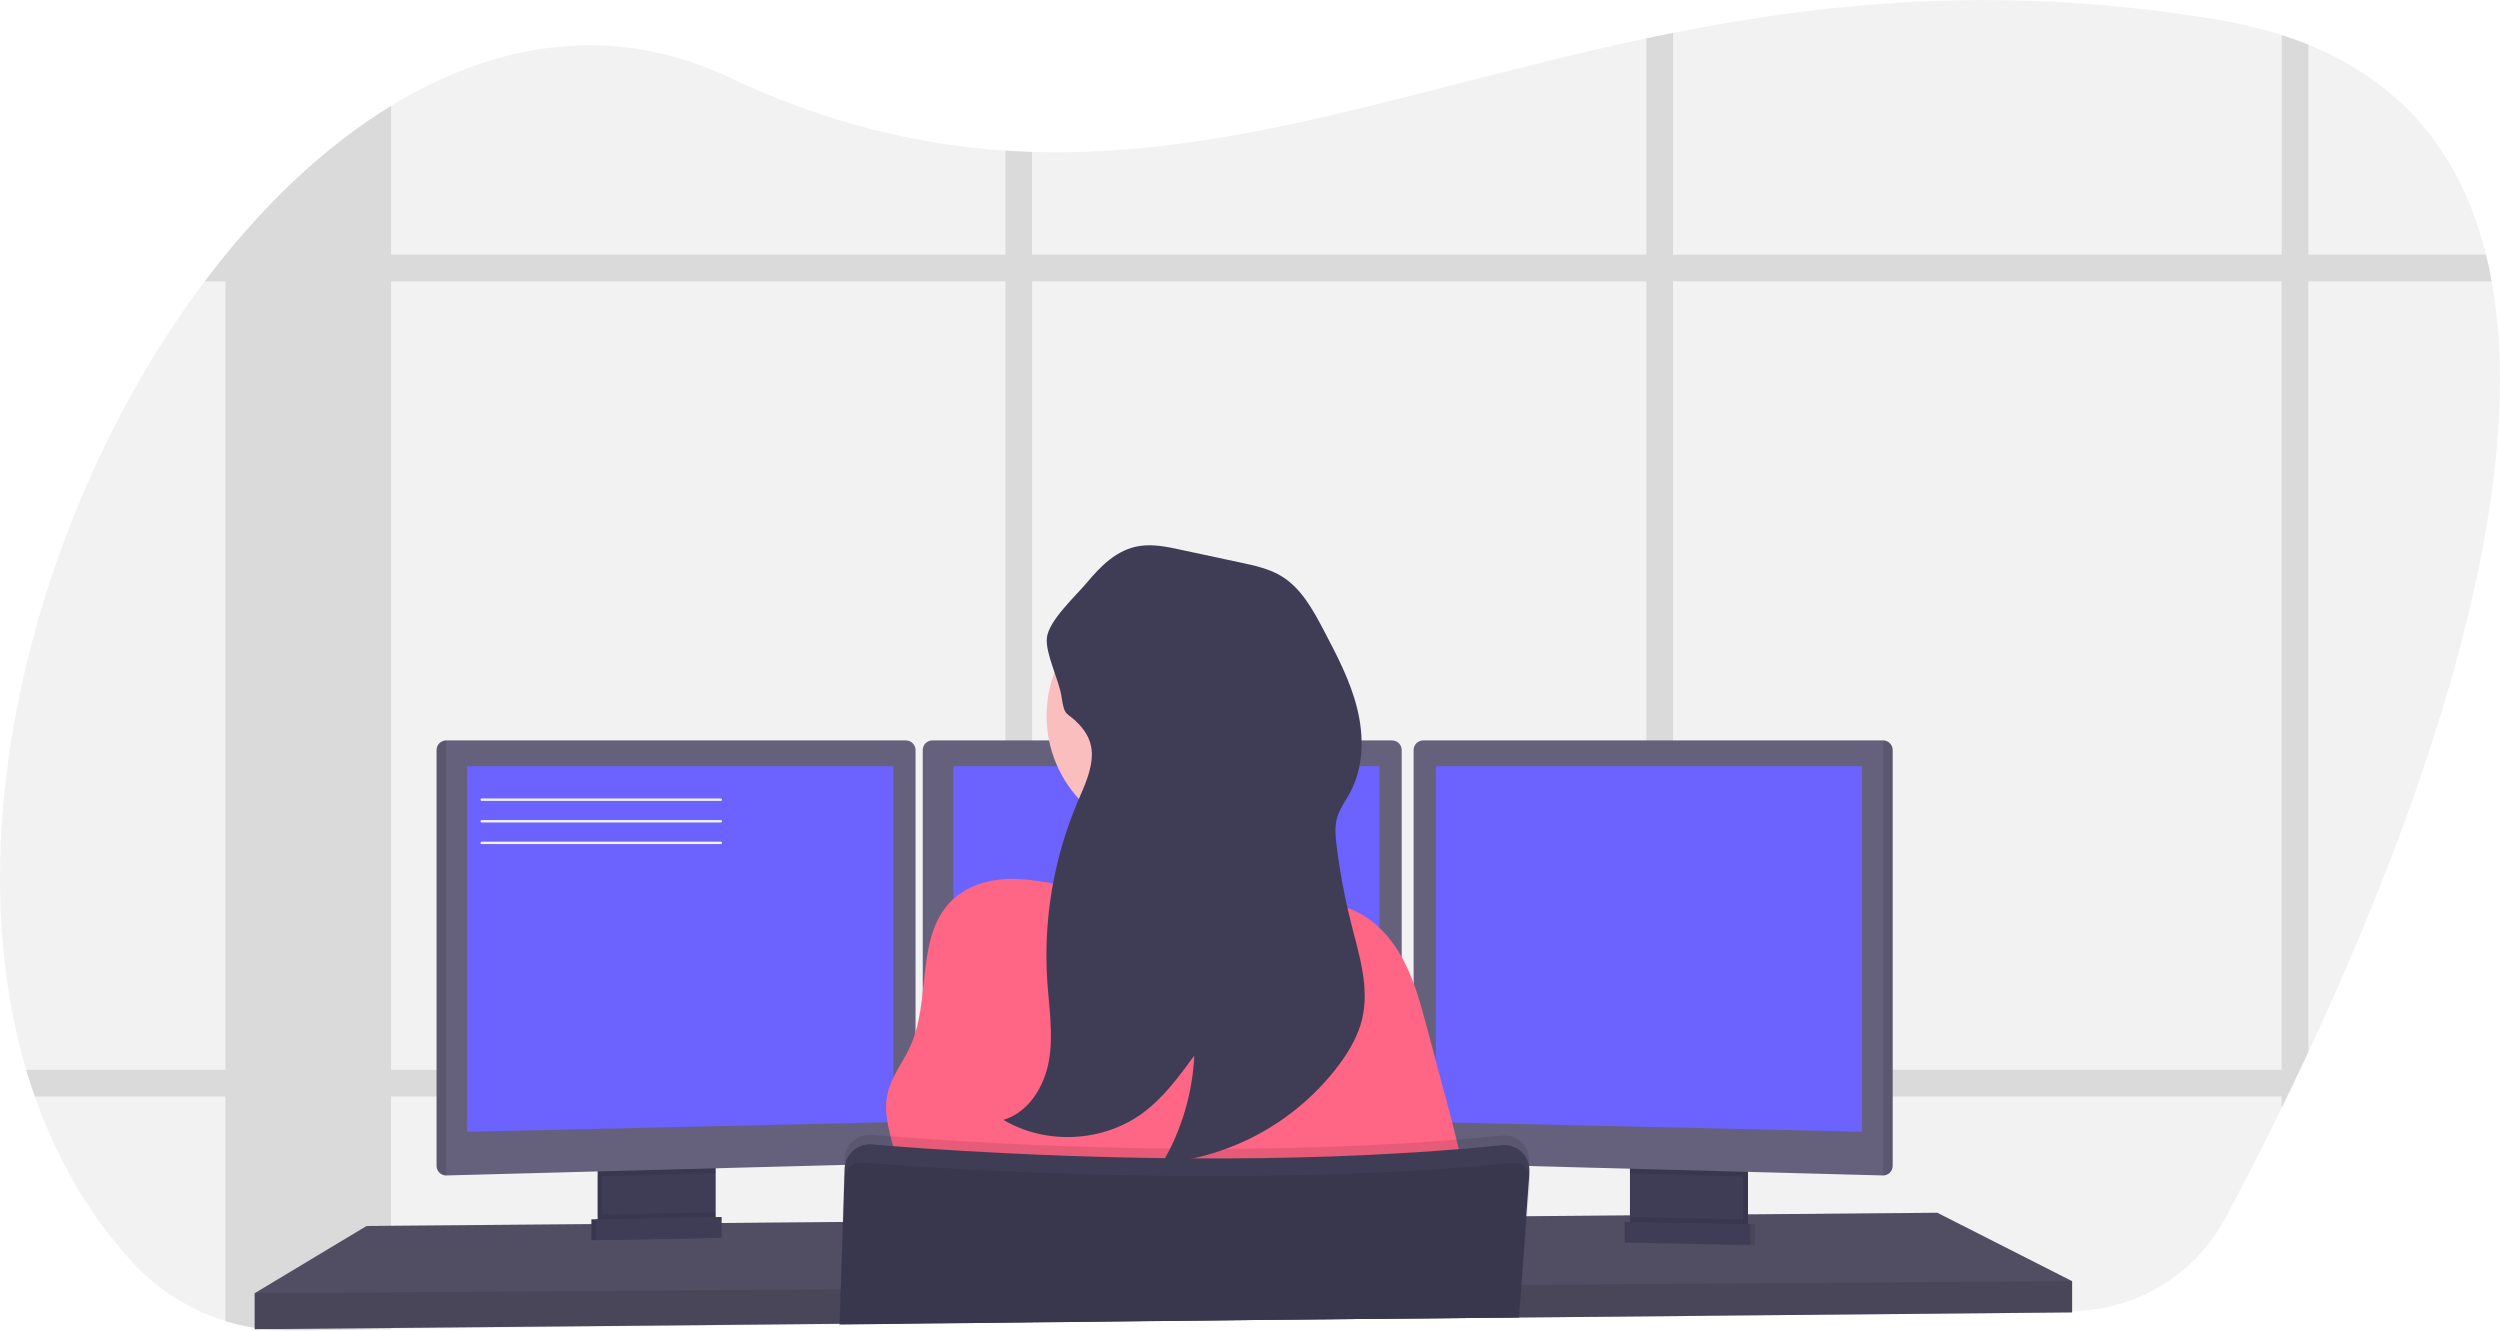
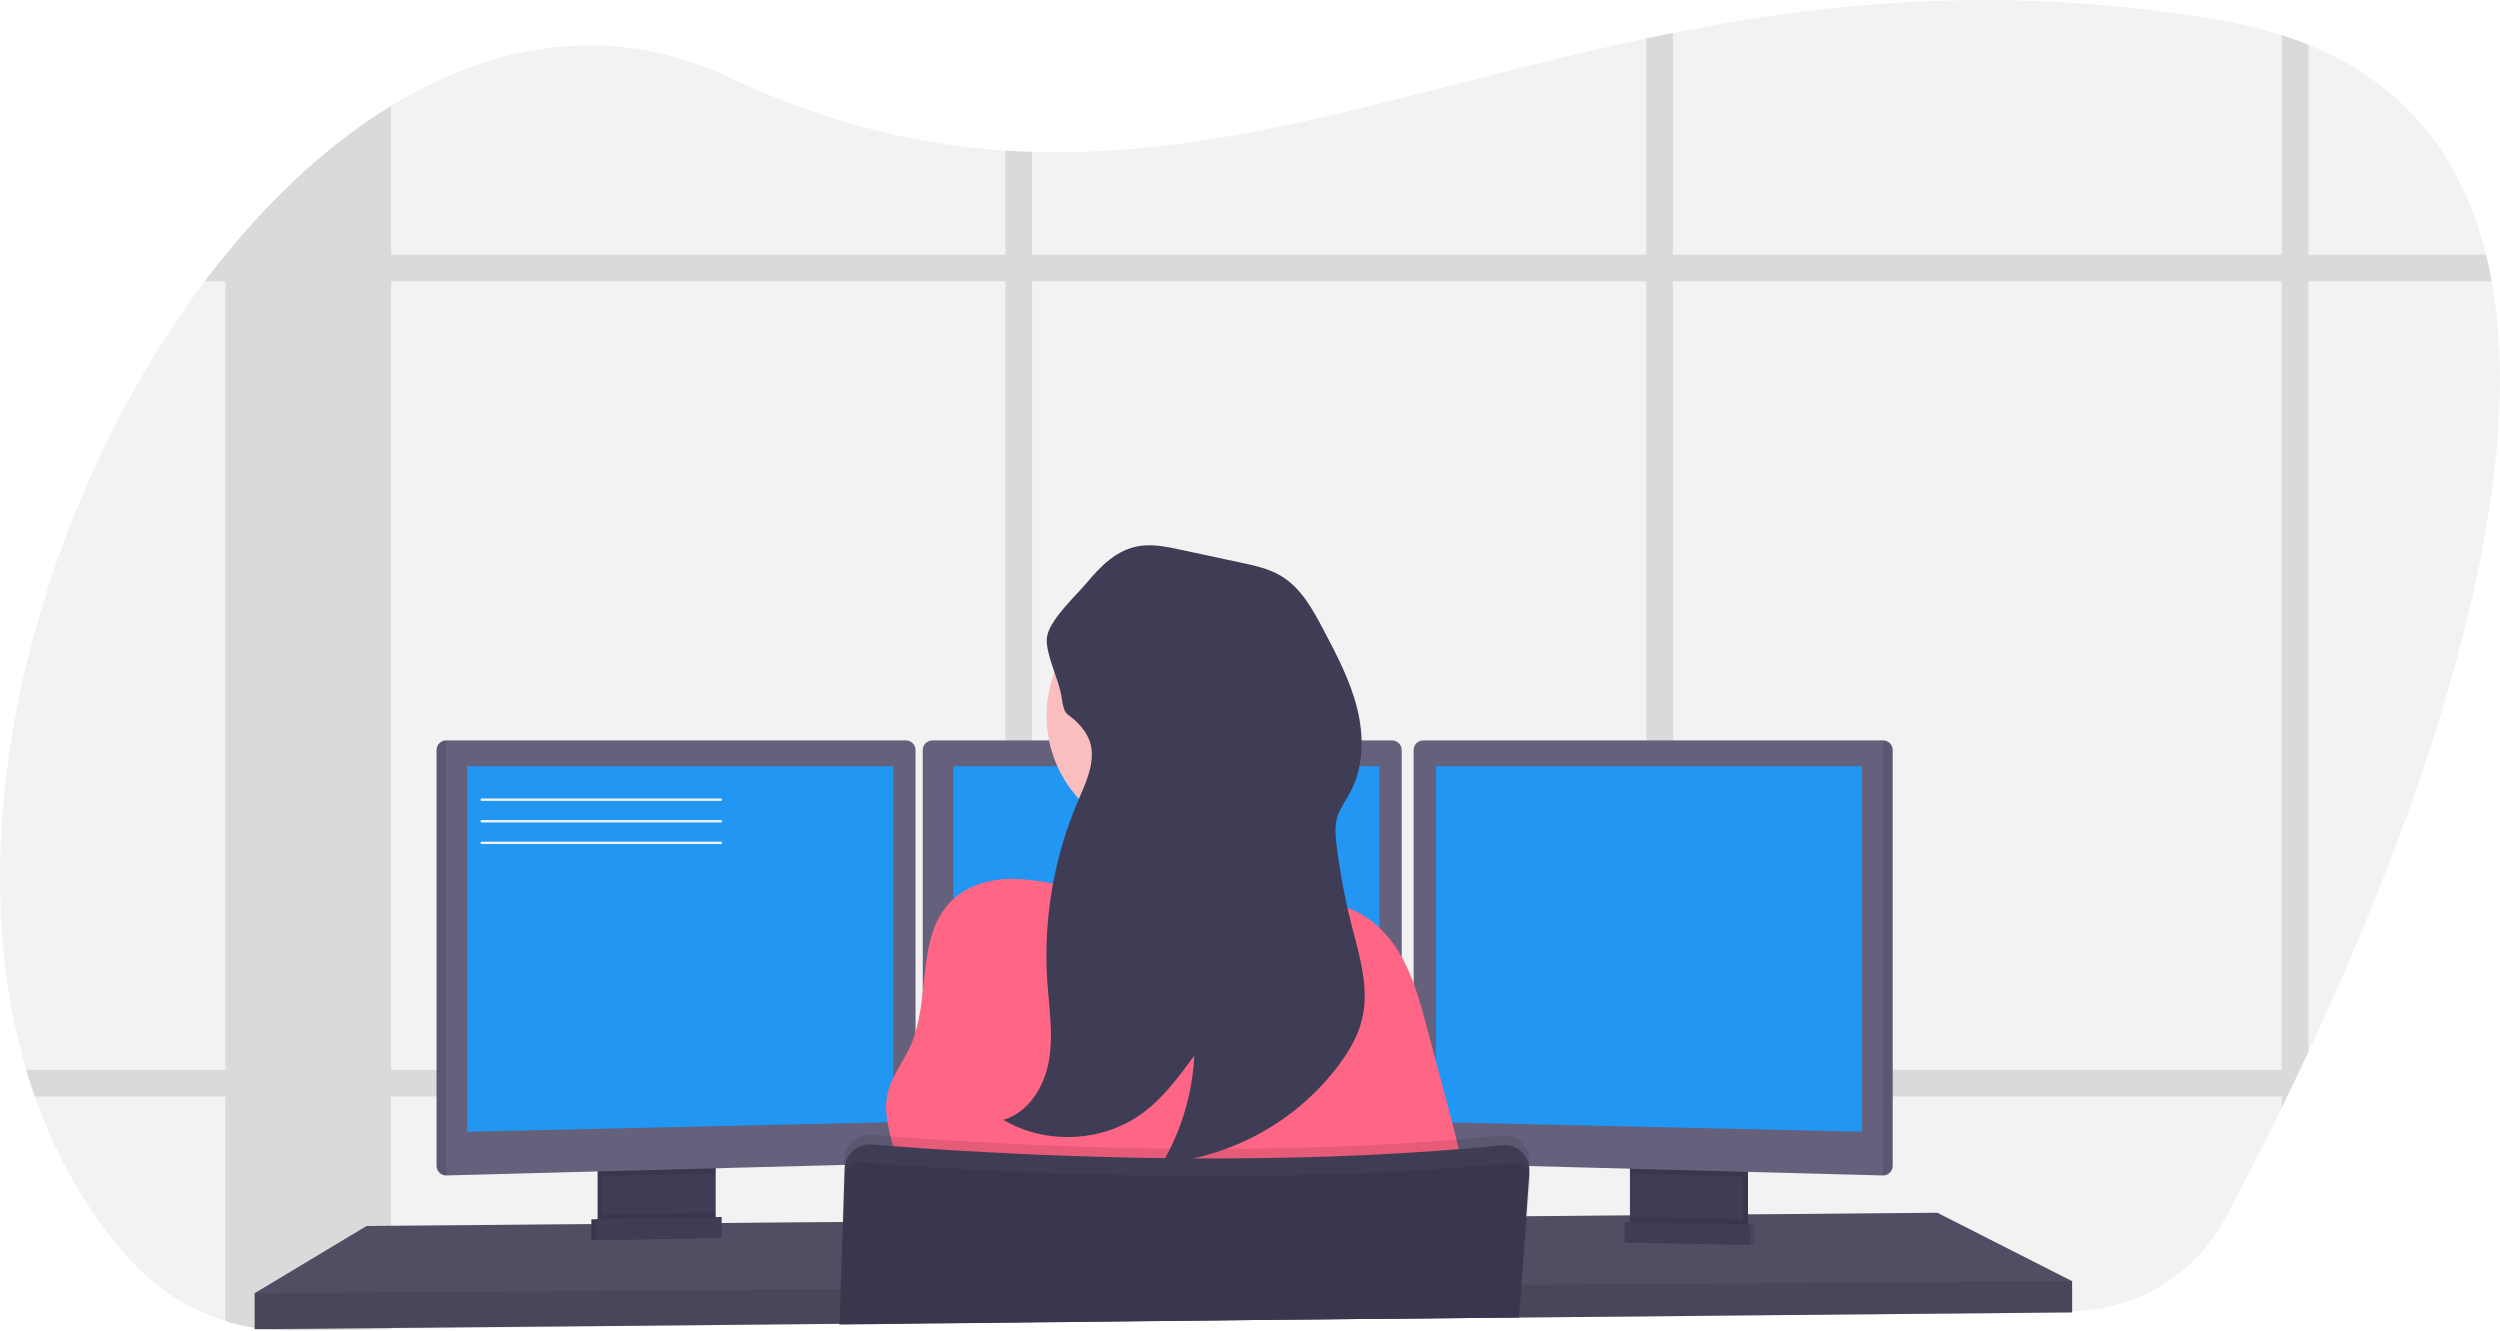
<svg xmlns="http://www.w3.org/2000/svg" id="e6d15d18-a685-4480-ac2b-bd578043a679" data-name="Layer 1" width="1041.32" height="554.17" viewBox="0 0 1041.32 554.17">
  <path d="M1040.82,611.12q-1.74,3.75-3.47,7.4-2.7,5.67-5.33,11.12c-.78,1.61-1.56,3.19-2.32,4.77-8.6,17.57-16.63,33.11-23.45,45.89A73.21,73.21,0,0,1,942.44,719l-151.65,1.65h-1.6l-13,.14-11.12.12-34.1.37-1.38,0-17.36.19h-.53l-107,1.16-95.51,1-11.11.12-69,.75H429l-44.75.48h-.48l-141.5,1.53-42.33.46a88,88,0,0,1-10.79-.54h0c-1.22-.14-2.44-.3-3.65-.49a87.38,87.38,0,0,1-51.29-27.54C116,678.37,102.75,655,93.85,629.64q-1.93-5.49-3.6-11.12C59.44,514.37,97,380,164.6,290.08q4.25-5.64,8.64-11l.07-.08c20.79-25.52,44.1-46.84,68.93-62,44-26.91,92.75-34.49,140.7-11.9,40.57,19.12,78.45,28.11,115.17,30.55,3.71.24,7.42.42,11.11.53,84.23,2.65,163.17-27.7,255.87-47.29,3.69-.78,7.39-1.55,11.12-2.28,66.13-13.16,139.49-20.1,226.73-5.51a189.09,189.09,0,0,1,26.76,6.4q5.77,1.86,11.12,4c41.64,16.94,64.35,48.24,74,87.46q1.37,5.46,2.37,11.11C1134.3,384.41,1084.19,518.23,1040.82,611.12Z" transform="translate(-79.34 -172.91)" fill="#f2f2f2" />
  <path d="M576.36,618.52a95.22,95.22,0,0,1-1.87,11.12h93.7V618.52Zm-78.25,62.81,11.11-.09V653.77c-3.81-.17-7.52-.34-11.11-.52ZM265.19,618.52v11.12h198.5V618.52ZM1114.87,279h-74V191.51q-5.35-2.17-11.12-4V279H776.21V186.58c-3.73.73-7.43,1.5-11.12,2.28V279H509.22V236.15c-3.69-.11-7.4-.29-11.11-.53V279H242.24V217c-24.83,15.16-48.14,36.48-68.93,62h-.07v.08q-4.4,5.4-8.64,11h8.64V618.52h-83q1.66,5.63,3.6,11.12h79.39v93.62a87,87,0,0,0,12.2,2.79c1.21.19,2.43.35,3.65.49h0a88,88,0,0,0,10.79.54l42.33-.46v-97H498.11v94.21l11.11-.12V629.64H765.09V721l11.12-.12V629.64H1029.7v4.77c.76-1.58,1.54-3.16,2.32-4.77q2.63-5.45,5.33-11.12,1.73-3.64,3.47-7.4v-321h76.42Q1116.23,284.43,1114.87,279ZM242.24,618.52V290.08H498.11V618.52Zm267,0V290.08H765.09V618.52Zm520.48,0H776.21V290.08H1029.7Z" transform="translate(-79.34 -172.91)" opacity="0.1" />
  <polygon points="863.09 533.65 863.09 546.65 711.17 548.05 709.55 548.08 651.81 548.61 650.43 548.63 632.88 548.78 632.36 548.78 525.38 549.77 349.77 551.4 349.62 551.4 304.97 551.82 304.49 551.83 106.09 553.65 106.09 538.65 152.74 510.65 246.34 509.87 248.34 509.86 249 509.85 251 509.82 295.94 509.45 297.95 509.44 298.59 509.43 300.59 509.42 315 509.3 315.38 509.29 350.93 508.99 351.22 508.99 628.62 506.65 635.41 506.6 636.09 506.6 641.27 506.55 678.92 506.24 680.92 506.21 682.77 506.19 683.73 506.19 695.44 506.1 697.76 506.07 700.87 506.05 710.62 505.96 726.09 505.83 728.09 505.81 731.57 505.79 732.22 505.79 806.93 505.15 863.09 533.65" fill="#65617d" />
  <polygon points="863.09 533.65 863.09 546.65 711.17 548.05 709.55 548.08 651.81 548.61 650.43 548.63 632.88 548.78 632.36 548.78 525.38 549.77 349.77 551.4 349.62 551.4 304.97 551.82 304.49 551.83 106.09 553.65 106.09 538.65 152.74 510.65 246.34 509.87 248.34 509.86 249 509.85 251 509.82 295.94 509.45 297.95 509.44 298.59 509.43 300.59 509.42 315 509.3 315.38 509.29 350.93 508.99 351.22 508.99 628.62 506.65 635.41 506.6 636.09 506.6 641.27 506.55 678.92 506.24 680.92 506.21 682.77 506.19 683.73 506.19 695.44 506.1 697.76 506.07 700.87 506.05 710.62 505.96 726.09 505.83 728.09 505.81 731.57 505.79 732.22 505.79 806.93 505.15 863.09 533.65" opacity="0.2" />
  <path d="M375.44,656.57v24.49a6.13,6.13,0,0,1-3.5,5.54,6,6,0,0,1-2.5.6l-34.9.74a6,6,0,0,1-2.7-.57,6.12,6.12,0,0,1-3.57-5.57V656.57Z" transform="translate(-79.34 -172.91)" fill="#3f3d56" />
  <path d="M375.44,656.57v24.49a6.13,6.13,0,0,1-3.5,5.54,6,6,0,0,1-2.5.6l-34.9.74a6,6,0,0,1-2.7-.57,6.12,6.12,0,0,1-3.57-5.57V656.57Z" transform="translate(-79.34 -172.91)" opacity="0.1" />
  <path d="M377.44,656.57v24.49a6.13,6.13,0,0,1-3.5,5.54,6,6,0,0,1-2.5.6l-34.9.74a6,6,0,0,1-2.7-.57,6.12,6.12,0,0,1-3.57-5.57V656.57Z" transform="translate(-79.34 -172.91)" fill="#3f3d56" />
  <rect x="680.92" y="483.65" width="47.17" height="31.5" fill="#3f3d56" />
  <rect x="680.92" y="483.65" width="47.17" height="31.5" opacity="0.1" />
  <rect x="678.92" y="483.65" width="47.17" height="31.5" fill="#3f3d56" />
  <polygon points="298.09 483.65 298.09 488.62 250.92 489.88 250.92 483.65 298.09 483.65" opacity="0.1" />
  <path d="M460.69,485.27v168.2a4,4,0,0,1-3.85,3.95l-191.65,5.1h-.05a4,4,0,0,1-3.95-3.95V485.27a4,4,0,0,1,3.95-3.95h191.6A4,4,0,0,1,460.69,485.27Z" transform="translate(-79.34 -172.91)" fill="#65617d" />
  <path d="M265.19,481.32v181.2h-.05a4,4,0,0,1-3.95-3.95V485.27a4,4,0,0,1,3.95-3.95Z" transform="translate(-79.34 -172.91)" opacity="0.1" />
-   <polygon points="194.59 319.15 372.09 319.15 372.09 467.4 194.59 471.4 194.59 319.15" fill="#6c63ff" />
+   <polygon points="194.59 319.15 372.09 319.15 372.09 467.4 194.59 471.4 194.59 319.15" fill="#2196f3" />
  <polygon points="726.09 483.65 726.09 490.06 678.92 488.8 678.92 483.65 726.09 483.65" opacity="0.1" />
  <path d="M867.69,485.27v173.3a4,4,0,0,1-4,3.95h0L672,657.42a4,4,0,0,1-3.85-3.95V485.27a4,4,0,0,1,3.95-3.95h191.6A4,4,0,0,1,867.69,485.27Z" transform="translate(-79.34 -172.91)" fill="#65617d" />
  <path d="M867.69,485.27v173.3a4,4,0,0,1-4,3.95h0V481.32h0A4,4,0,0,1,867.69,485.27Z" transform="translate(-79.34 -172.91)" opacity="0.1" />
-   <polygon points="775.59 319.15 598.09 319.15 598.09 467.4 775.59 471.4 775.59 319.15" fill="#6c63ff" />
+   <polygon points="775.59 319.15 598.09 319.15 598.09 467.4 775.59 471.4 775.59 319.15" fill="#2196f3" />
  <path d="M663.19,485.27v168.2a4,4,0,0,1-3.85,3.95l-191.65,5.1h0a4,4,0,0,1-4-3.95V485.27a4,4,0,0,1,3.95-3.95h191.6A4,4,0,0,1,663.19,485.27Z" transform="translate(-79.34 -172.91)" fill="#65617d" />
-   <polygon points="397.09 319.15 574.59 319.15 574.59 467.4 397.09 471.4 397.09 319.15" fill="#6c63ff" />
+   <polygon points="397.09 319.15 574.59 319.15 574.59 467.4 397.09 471.4 397.09 319.15" fill="#2196f3" />
  <polygon points="863.09 533.65 863.09 546.65 711.17 548.05 709.55 548.08 651.81 548.61 650.43 548.63 632.88 548.78 632.36 548.78 525.38 549.77 349.77 551.4 349.62 551.4 304.97 551.82 304.49 551.83 106.09 553.65 106.09 538.65 308.6 537.32 309.08 537.32 350.07 537.04 350.26 537.04 633.34 535.17 633.63 535.17 633.8 535.16 634.27 535.16 639.06 535.13 640.52 535.13 715.01 534.63 719.41 534.61 720.39 534.6 863.09 533.65" opacity="0.1" />
  <circle cx="487.26" cy="298.15" r="51.33" fill="#fbbebe" />
  <path d="M617.94,550.07s-99.5,12-90,0c3.44-4.34,4.39-17.2,4.2-31.85-.06-4.45-.22-9.06-.45-13.65-1.1-22-3.75-43.5-3.75-43.5s87-41,77-8.5c-4,13.13-2.69,31.57.35,48.88.89,5.05,1.92,10,3,14.7A344.67,344.67,0,0,0,617.94,550.07Z" transform="translate(-79.34 -172.91)" fill="#fbbebe" />
  <path d="M585.47,546c11.51-2.13,23.7-6,34.53-1.54,2.85,1.17,5.47,2.88,8.39,3.86s6.12,1.22,9.16,1.91c10.68,2.42,19.34,10.55,24.9,20s8.44,20.14,11.26,30.72l6.9,25.83c6,22.45,12,45.09,13.39,68.3a2437.62,2437.62,0,0,1-250.84,1.43c5.44-10.34,11-21.31,10.54-33s-7.19-23.22-4.76-34.74c1.55-7.34,6.57-13.39,9.64-20.22,8.75-19.52,1.94-45.79,17.32-60.65,6.92-6.68,17-9.21,26.63-8.89,12.28.41,24.85,4.24,37,6.11C555.09,547.48,569.79,548.88,585.47,546Z" transform="translate(-79.34 -172.91)" fill="#ff6584" />
  <path d="M716.37,657.17l-.1,1.43v.1l-.17,2.3-1.33,18.51-1.61,22.3-.46,6.28-1,13.44v.17l-107,1L429.11,724.6l0,.84h-.14l0-.84v-.28l.45-14.36.86-28.06.74-23.79.07-2.37a10.53,10.53,0,0,1,11.42-10.17c4.72.4,10.85.89,18.18,1.41l3,.22c42.33,2.94,120.56,6.74,199.5,2,1.66-.09,3.33-.19,5-.31,12.24-.77,24.47-1.76,36.58-3a10.53,10.53,0,0,1,11.6,11.23Z" transform="translate(-79.34 -172.91)" opacity="0.1" />
  <path d="M429.08,725.44l0-.84,175.62-1.91,107-1H712v-.17l1-13.44.43-6,1.64-22.61,1.29-17.9,0-.44a10.62,10.62,0,0,0-.11-2.47.3.3,0,0,0,0-.1,10.39,10.39,0,0,0-2-4.64,10.54,10.54,0,0,0-9.42-4c-12.11,1.24-24.34,2.23-36.58,3-1.67.12-3.34.22-5,.31-78.94,4.69-157.17.89-199.5-2l-3-.22c-7.33-.52-13.46-1-18.18-1.41a10.54,10.54,0,0,0-11.24,8.53,11,11,0,0,0-.18,1.64l-.68,22.16L429.54,710l-.44,14.36v.28l0,.84Z" transform="translate(-79.34 -172.91)" fill="#3f3d56" />
  <path d="M716.67,664.18l-1.23,15.33-1.83,22.85-.46,5.72-1,12.81-.06.64v.17h0l-.15,1.48.11-1.48h-.29l-107,1L429.11,724.6v-.28l.49-14.36,1-28.06.64-18.65A6.36,6.36,0,0,1,434.3,658a6.25,6.25,0,0,1,3.78-.9c2.1.17,4.68.37,7.69.59,4.89.36,10.92.78,17.94,1.22,13,.82,29.31,1.7,48,2.42,52,2,122.2,2.67,188.88-3.17,3-.26,6.1-.55,9.13-.84a6.26,6.26,0,0,1,3.48.66,5.16,5.16,0,0,1,.86.54,6.14,6.14,0,0,1,2,2.46,3.56,3.56,0,0,1,.25.61A6.28,6.28,0,0,1,716.67,664.18Z" transform="translate(-79.34 -172.91)" opacity="0.1" />
  <path d="M377.44,677.87v3.19a6.13,6.13,0,0,1-3.5,5.54l-40.1.77a6.12,6.12,0,0,1-3.57-5.57v-3Z" transform="translate(-79.34 -172.91)" opacity="0.1" />
  <polygon points="298.59 515.57 246.34 516.57 246.34 507.9 298.59 506.9 298.59 515.57" fill="#3f3d56" />
  <polygon points="298.59 515.57 246.34 516.57 246.34 507.9 298.59 506.9 298.59 515.57" opacity="0.1" />
  <polygon points="300.59 515.57 248.34 516.57 248.34 507.9 300.59 506.9 300.59 515.57" fill="#3f3d56" />
  <path d="M758.56,679.87v3.19a6.13,6.13,0,0,0,3.5,5.54l40.1.77a6.12,6.12,0,0,0,3.57-5.57v-3Z" transform="translate(-79.34 -172.91)" opacity="0.1" />
  <polygon points="678.72 517.57 730.97 518.57 730.97 509.9 678.72 508.9 678.72 517.57" opacity="0.1" />
  <polygon points="676.72 517.57 728.97 518.57 728.97 509.9 676.72 508.9 676.72 517.57" fill="#3f3d56" />
  <path d="M534.13,486.79c.08,7-3.16,13.6-5.91,20.07a163.49,163.49,0,0,0-12.66,74.71c.73,11,2.58,22,.73,32.9s-8.43,21.77-19,24.9c17.53,10.45,41.26,9.35,57.76-2.66,8.79-6.4,15.34-15.33,21.75-24.11a97.86,97.86,0,0,1-13.31,44.75A103.43,103.43,0,0,0,637,616.53c4.31-5.81,8.06-12.19,9.72-19.23,3.09-13-1.22-26.51-4.51-39.5a266.06,266.06,0,0,1-6.17-33c-.43-3.56-.78-7.22.1-10.7,1-4.07,3.67-7.51,5.64-11.22,5.6-10.54,5.73-23.3,2.86-34.88s-8.49-22.26-14.06-32.81c-4.46-8.46-9.3-17.31-17.46-22.28-5.1-3.1-11-4.39-16.88-5.64l-25.37-5.43c-5.55-1.19-11.26-2.38-16.87-1.51-9.47,1.48-16.14,8.32-22,15.34-4.59,5.46-15.81,15.71-16.6,22.86-.72,6.59,5.1,17.63,6.09,24.58,1.3,9,2.22,6,7.3,11.52C532,478.05,534.07,482,534.13,486.79Z" transform="translate(-79.34 -172.91)" fill="#3f3d56" />
  <path d="M379.6,506.5H280a.5.5,0,0,1,0-1h99.6a.5.5,0,0,1,0,1Z" transform="translate(-79.34 -172.91)" fill="#f2f2f2" />
  <path d="M379.6,515.5H280a.5.5,0,0,1,0-1h99.6a.5.5,0,0,1,0,1Z" transform="translate(-79.34 -172.91)" fill="#f2f2f2" />
  <path d="M379.6,524.5H280a.5.5,0,0,1,0-1h99.6a.5.5,0,0,1,0,1Z" transform="translate(-79.34 -172.91)" fill="#f2f2f2" />
</svg>
